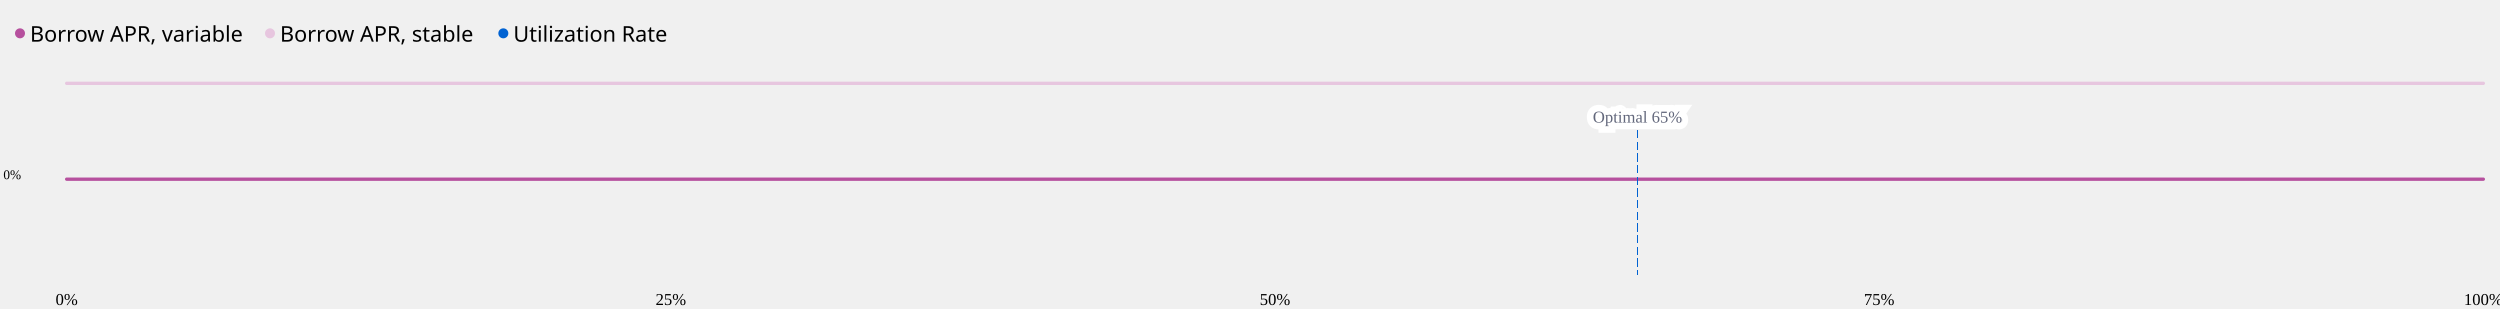
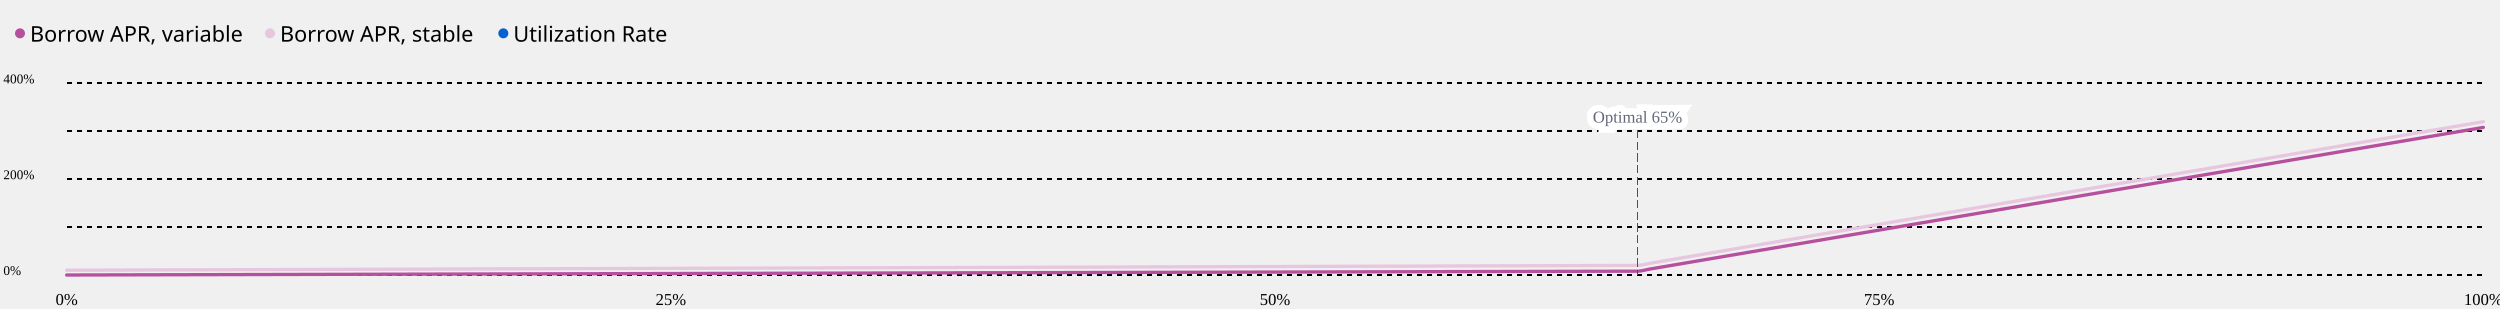
<svg xmlns="http://www.w3.org/2000/svg" style="background: white;" width="1500" height="185">
  <g style="color: black; font-size: 13px; font-family: sans-serif; transform: translate(18px, 25px);">
    <g>
      <circle r="3" cx="-6" cy="-5" style="fill: #B6509E" />
      <text>Borrow APR, variable</text>
    </g>
    <g style="transform: translateX(150px);">
      <circle r="3" cx="-6" cy="-5" style="fill: rgb(231, 198, 223)" />
      <text>Borrow APR, stable</text>
    </g>
    <g style="transform: translateX(290px);">
      <circle r="3" cx="-6" cy="-5" style="fill: rgb(0, 98, 210)" />
      <text>Utilization Rate</text>
    </g>
  </g>
  <g class="visx-group" transform="translate(40, 50)">
    <g class="visx-group visx-rows" transform="translate(0, 0)">
+       <line class="visx-line" x1="0" y1="115" x2="1450" y2="115" fill="transparent" shape-rendering="crispEdges" stroke="#000" stroke-width="1" stroke-dasharray="3,3" pointer-events="none" />
+       <line class="visx-line" x1="0" y1="86.25" x2="1450" y2="86.25" fill="transparent" shape-rendering="crispEdges" stroke="#000" stroke-width="1" stroke-dasharray="3,3" pointer-events="none" />
      <line class="visx-line" x1="0" y1="57.5" x2="1450" y2="57.5" fill="transparent" shape-rendering="crispEdges" stroke="#000" stroke-width="1" stroke-dasharray="3,3" pointer-events="none" />
+       <line class="visx-line" x1="0" y1="28.75" x2="1450" y2="28.75" fill="transparent" shape-rendering="crispEdges" stroke="#000" stroke-width="1" stroke-dasharray="3,3" pointer-events="none" />
+       <line class="visx-line" x1="0" y1="0" x2="1450" y2="0" fill="transparent" shape-rendering="crispEdges" stroke="#000" stroke-width="1" stroke-dasharray="3,3" pointer-events="none" />
    </g>
-     <path class="visx-linepath" d="M0,57.5C2.417,57.5,4.833,57.5,7.25,57.5C9.667,57.5,12.083,57.5,14.5,57.5C16.917,57.5,19.333,57.5,21.75,57.5C24.167,57.5,26.583,57.5,29,57.5C31.417,57.5,33.833,57.5,36.25,57.5C38.667,57.5,41.083,57.5,43.5,57.5C45.917,57.5,48.333,57.5,50.75,57.5C53.167,57.5,55.583,57.5,58,57.5C60.417,57.5,62.833,57.5,65.25,57.5C67.667,57.5,70.083,57.5,72.5,57.5C74.917,57.5,77.333,57.5,79.75,57.5C82.167,57.5,84.583,57.5,87,57.5C89.417,57.5,91.833,57.5,94.25,57.5C96.667,57.5,99.083,57.5,101.5,57.5C103.917,57.5,106.333,57.5,108.75,57.5C111.167,57.5,113.583,57.5,116,57.5C118.417,57.5,120.833,57.5,123.25,57.5C125.667,57.5,128.083,57.5,130.5,57.5C132.917,57.5,135.333,57.5,137.75,57.5C140.167,57.5,142.583,57.5,145,57.5C147.417,57.5,149.833,57.5,152.25,57.5C154.667,57.5,157.083,57.5,159.5,57.5C161.917,57.5,164.333,57.5,166.75,57.5C169.167,57.5,171.583,57.5,174,57.5C176.417,57.5,178.833,57.5,181.25,57.5C183.667,57.5,186.083,57.5,188.5,57.5C190.917,57.5,193.333,57.5,195.75,57.5C198.167,57.5,200.583,57.5,203,57.5C205.417,57.5,207.833,57.5,210.25,57.5C212.667,57.5,215.083,57.5,217.5,57.5C219.917,57.5,222.333,57.5,224.75,57.5C227.167,57.5,229.583,57.5,232,57.5C234.417,57.5,236.833,57.5,239.25,57.5C241.667,57.5,244.083,57.5,246.5,57.5C248.917,57.5,251.333,57.5,253.75,57.5C256.167,57.5,258.583,57.5,261,57.5C263.417,57.5,265.833,57.5,268.25,57.5C270.667,57.5,273.083,57.5,275.5,57.5C277.917,57.5,280.333,57.5,282.75,57.5C285.167,57.5,287.583,57.5,290,57.5C292.417,57.5,294.833,57.5,297.25,57.5C299.667,57.5,302.083,57.5,304.5,57.5C306.917,57.5,309.333,57.5,311.75,57.5C314.167,57.5,316.583,57.5,319,57.5C321.417,57.5,323.833,57.5,326.25,57.5C328.667,57.5,331.083,57.5,333.5,57.5C335.917,57.5,338.333,57.5,340.75,57.5C343.167,57.5,345.583,57.5,348,57.5C350.417,57.5,352.833,57.5,355.25,57.5C357.667,57.5,360.083,57.5,362.5,57.5C364.917,57.5,367.333,57.5,369.75,57.5C372.167,57.5,374.583,57.5,377,57.5C379.417,57.5,381.833,57.5,384.25,57.5C386.667,57.5,389.083,57.5,391.5,57.5C393.917,57.5,396.333,57.5,398.75,57.5C401.167,57.5,403.583,57.5,406,57.5C408.417,57.5,410.833,57.5,413.25,57.5C415.667,57.5,418.083,57.5,420.5,57.5C422.917,57.5,425.333,57.5,427.75,57.5C430.167,57.5,432.583,57.5,435,57.5C437.417,57.5,439.833,57.5,442.25,57.5C444.667,57.5,447.083,57.5,449.5,57.5C451.917,57.5,454.333,57.5,456.75,57.5C459.167,57.5,461.583,57.5,464,57.5C466.417,57.5,468.833,57.5,471.25,57.5C473.667,57.5,476.083,57.5,478.5,57.5C480.917,57.5,483.333,57.5,485.75,57.5C488.167,57.5,490.583,57.5,493,57.5C495.417,57.5,497.833,57.5,500.25,57.5C502.667,57.5,505.083,57.5,507.5,57.5C509.917,57.5,512.333,57.5,514.75,57.5C517.167,57.5,519.583,57.5,522,57.5C524.417,57.5,526.833,57.5,529.25,57.5C531.667,57.5,534.083,57.5,536.5,57.5C538.917,57.5,541.333,57.5,543.75,57.5C546.167,57.5,548.583,57.5,551,57.5C553.417,57.5,555.833,57.5,558.25,57.5C560.667,57.5,563.083,57.5,565.5,57.5C567.917,57.5,570.333,57.5,572.75,57.5C575.167,57.5,577.583,57.5,580,57.5C582.417,57.5,584.833,57.5,587.25,57.5C589.667,57.5,592.083,57.5,594.5,57.5C596.917,57.5,599.333,57.5,601.75,57.5C604.167,57.5,606.583,57.5,609,57.5C611.417,57.5,613.833,57.5,616.25,57.5C618.667,57.5,621.083,57.5,623.5,57.5C625.917,57.5,628.333,57.5,630.75,57.5C633.167,57.5,635.583,57.5,638,57.5C640.417,57.5,642.833,57.5,645.25,57.5C647.667,57.5,650.083,57.5,652.5,57.5C654.917,57.5,657.333,57.5,659.75,57.5C662.167,57.5,664.583,57.5,667,57.5C669.417,57.5,671.833,57.5,674.25,57.5C676.667,57.5,679.083,57.5,681.5,57.5C683.917,57.5,686.333,57.5,688.75,57.5C691.167,57.5,693.583,57.5,696,57.5C698.417,57.5,700.833,57.5,703.25,57.5C705.667,57.5,708.083,57.5,710.5,57.5C712.917,57.5,715.333,57.5,717.75,57.5C720.167,57.5,722.583,57.5,725,57.5C727.417,57.5,729.833,57.5,732.25,57.5C734.667,57.5,737.083,57.5,739.5,57.5C741.917,57.5,744.333,57.5,746.75,57.5C749.167,57.5,751.583,57.5,754,57.5C756.417,57.5,758.833,57.5,761.25,57.5C763.667,57.5,766.083,57.5,768.5,57.5C770.917,57.5,773.333,57.5,775.75,57.5C778.167,57.5,780.583,57.5,783,57.5C785.417,57.5,787.833,57.5,790.25,57.5C792.667,57.5,795.083,57.5,797.5,57.5C799.917,57.5,802.333,57.5,804.75,57.5C807.167,57.5,809.583,57.5,812,57.5C814.417,57.5,816.833,57.5,819.25,57.5C821.667,57.5,824.083,57.5,826.5,57.5C828.917,57.5,831.333,57.5,833.75,57.5C836.167,57.5,838.583,57.5,841,57.5C843.417,57.5,845.833,57.5,848.25,57.5C850.667,57.5,853.083,57.5,855.5,57.5C857.917,57.5,860.333,57.5,862.75,57.5C865.167,57.5,867.583,57.5,870,57.5C872.417,57.5,874.833,57.5,877.25,57.5C879.667,57.5,882.083,57.5,884.5,57.5C886.917,57.5,889.333,57.5,891.75,57.5C894.167,57.5,896.583,57.5,899,57.5C901.417,57.5,903.833,57.5,906.25,57.5C908.667,57.5,911.083,57.5,913.5,57.5C915.917,57.5,918.333,57.5,920.75,57.5C923.167,57.5,925.583,57.5,928,57.5C930.417,57.5,932.833,57.5,935.25,57.5C937.667,57.5,940.083,57.5,942.5,57.5C944.917,57.5,947.333,57.5,949.75,57.5C952.167,57.5,954.583,57.5,957,57.5C959.417,57.5,961.833,57.5,964.25,57.5C966.667,57.5,969.083,57.5,971.5,57.5C973.917,57.5,976.333,57.5,978.75,57.5C981.167,57.5,983.583,57.5,986,57.5C988.417,57.5,990.833,57.5,993.25,57.5C995.667,57.5,998.083,57.5,1000.5,57.5C1002.917,57.5,1005.333,57.5,1007.75,57.5C1010.167,57.5,1012.583,57.5,1015,57.5C1017.417,57.5,1019.833,57.5,1022.25,57.5C1024.667,57.5,1027.083,57.5,1029.5,57.5C1031.917,57.5,1034.333,57.5,1036.75,57.5C1039.167,57.5,1041.583,57.5,1044,57.5C1046.417,57.5,1048.833,57.5,1051.25,57.5C1053.667,57.5,1056.083,57.5,1058.5,57.5C1060.917,57.5,1063.333,57.5,1065.75,57.5C1068.167,57.5,1070.583,57.5,1073,57.5C1075.417,57.5,1077.833,57.5,1080.25,57.5C1082.667,57.5,1085.083,57.5,1087.5,57.5C1089.917,57.5,1092.333,57.5,1094.75,57.5C1097.167,57.5,1099.583,57.5,1102,57.5C1104.417,57.5,1106.833,57.5,1109.25,57.5C1111.667,57.5,1114.083,57.5,1116.5,57.5C1118.917,57.5,1121.333,57.5,1123.75,57.5C1126.167,57.5,1128.583,57.5,1131,57.5C1133.417,57.5,1135.833,57.5,1138.25,57.5C1140.667,57.5,1143.083,57.5,1145.5,57.5C1147.917,57.5,1150.333,57.5,1152.75,57.5C1155.167,57.5,1157.583,57.5,1160,57.5C1162.417,57.5,1164.833,57.5,1167.25,57.5C1169.667,57.5,1172.083,57.5,1174.5,57.5C1176.917,57.5,1179.333,57.5,1181.75,57.5C1184.167,57.5,1186.583,57.5,1189,57.5C1191.417,57.5,1193.833,57.5,1196.25,57.5C1198.667,57.5,1201.083,57.5,1203.5,57.5C1205.917,57.5,1208.333,57.5,1210.75,57.5C1213.167,57.5,1215.583,57.5,1218,57.5C1220.417,57.5,1222.833,57.5,1225.25,57.5C1227.667,57.5,1230.083,57.5,1232.5,57.5C1234.917,57.5,1237.333,57.5,1239.75,57.5C1242.167,57.5,1244.583,57.5,1247,57.5C1249.417,57.5,1251.833,57.5,1254.25,57.5C1256.667,57.5,1259.083,57.5,1261.5,57.5C1263.917,57.5,1266.333,57.5,1268.75,57.5C1271.167,57.5,1273.583,57.5,1276,57.5C1278.417,57.5,1280.833,57.5,1283.25,57.5C1285.667,57.5,1288.083,57.5,1290.5,57.5C1292.917,57.5,1295.333,57.5,1297.75,57.5C1300.167,57.5,1302.583,57.5,1305,57.5C1307.417,57.5,1309.833,57.5,1312.25,57.5C1314.667,57.5,1317.083,57.5,1319.5,57.5C1321.917,57.5,1324.333,57.5,1326.75,57.5C1329.167,57.5,1331.583,57.5,1334,57.5C1336.417,57.5,1338.833,57.5,1341.25,57.5C1343.667,57.5,1346.083,57.5,1348.5,57.5C1350.917,57.5,1353.333,57.5,1355.75,57.5C1358.167,57.5,1360.583,57.5,1363,57.5C1365.417,57.5,1367.833,57.5,1370.25,57.5C1372.667,57.5,1375.083,57.5,1377.5,57.5C1379.917,57.5,1382.333,57.5,1384.75,57.5C1387.167,57.5,1389.583,57.5,1392,57.5C1394.417,57.5,1396.833,57.5,1399.25,57.5C1401.667,57.5,1404.083,57.5,1406.5,57.5C1408.917,57.5,1411.333,57.5,1413.75,57.5C1416.167,57.5,1418.583,57.5,1421,57.5C1423.417,57.5,1425.833,57.5,1428.25,57.5C1430.667,57.5,1433.083,57.5,1435.5,57.5C1437.917,57.5,1440.333,57.5,1442.75,57.5C1445.167,57.5,1447.583,57.5,1450,57.5" fill="transparent" stroke-linecap="round" stroke="#B6509E" stroke-width="2" />
-     <path class="visx-linepath" d="M0,0C2.417,0,4.833,0,7.25,0C9.667,0,12.083,0,14.5,0C16.917,0,19.333,0,21.75,0C24.167,0,26.583,0,29,0C31.417,0,33.833,0,36.25,0C38.667,0,41.083,0,43.5,0C45.917,0,48.333,0,50.75,0C53.167,0,55.583,0,58,0C60.417,0,62.833,0,65.25,0C67.667,0,70.083,0,72.5,0C74.917,0,77.333,0,79.75,0C82.167,0,84.583,0,87,0C89.417,0,91.833,0,94.25,0C96.667,0,99.083,0,101.5,0C103.917,0,106.333,0,108.75,0C111.167,0,113.583,0,116,0C118.417,0,120.833,0,123.25,0C125.667,0,128.083,0,130.5,0C132.917,0,135.333,0,137.75,0C140.167,0,142.583,0,145,0C147.417,0,149.833,0,152.25,0C154.667,0,157.083,0,159.5,0C161.917,0,164.333,0,166.75,0C169.167,0,171.583,0,174,0C176.417,0,178.833,0,181.25,0C183.667,0,186.083,0,188.5,0C190.917,0,193.333,0,195.75,0C198.167,0,200.583,0,203,0C205.417,0,207.833,0,210.25,0C212.667,0,215.083,0,217.5,0C219.917,0,222.333,0,224.75,0C227.167,0,229.583,0,232,0C234.417,0,236.833,0,239.25,0C241.667,0,244.083,0,246.5,0C248.917,0,251.333,0,253.75,0C256.167,0,258.583,0,261,0C263.417,0,265.833,0,268.25,0C270.667,0,273.083,0,275.5,0C277.917,0,280.333,0,282.75,0C285.167,0,287.583,0,290,0C292.417,0,294.833,0,297.25,0C299.667,0,302.083,0,304.5,0C306.917,0,309.333,0,311.75,0C314.167,0,316.583,0,319,0C321.417,0,323.833,0,326.25,0C328.667,0,331.083,0,333.5,0C335.917,0,338.333,0,340.75,0C343.167,0,345.583,0,348,0C350.417,0,352.833,0,355.25,0C357.667,0,360.083,0,362.5,0C364.917,0,367.333,0,369.75,0C372.167,0,374.583,0,377,0C379.417,0,381.833,0,384.25,0C386.667,0,389.083,0,391.5,0C393.917,0,396.333,0,398.75,0C401.167,0,403.583,0,406,0C408.417,0,410.833,0,413.25,0C415.667,0,418.083,0,420.5,0C422.917,0,425.333,0,427.75,0C430.167,0,432.583,0,435,0C437.417,0,439.833,0,442.25,0C444.667,0,447.083,0,449.5,0C451.917,0,454.333,0,456.75,0C459.167,0,461.583,0,464,0C466.417,0,468.833,0,471.25,0C473.667,0,476.083,0,478.5,0C480.917,0,483.333,0,485.75,0C488.167,0,490.583,0,493,0C495.417,0,497.833,0,500.25,0C502.667,0,505.083,0,507.5,0C509.917,0,512.333,0,514.75,0C517.167,0,519.583,0,522,0C524.417,0,526.833,0,529.25,0C531.667,0,534.083,0,536.5,0C538.917,0,541.333,0,543.75,0C546.167,0,548.583,0,551,0C553.417,0,555.833,0,558.25,0C560.667,0,563.083,0,565.5,0C567.917,0,570.333,0,572.75,0C575.167,0,577.583,0,580,0C582.417,0,584.833,0,587.25,0C589.667,0,592.083,0,594.5,0C596.917,0,599.333,0,601.75,0C604.167,0,606.583,0,609,0C611.417,0,613.833,0,616.25,0C618.667,0,621.083,0,623.5,0C625.917,0,628.333,0,630.75,0C633.167,0,635.583,0,638,0C640.417,0,642.833,0,645.25,0C647.667,0,650.083,0,652.5,0C654.917,0,657.333,0,659.75,0C662.167,0,664.583,0,667,0C669.417,0,671.833,0,674.25,0C676.667,0,679.083,0,681.5,0C683.917,0,686.333,0,688.75,0C691.167,0,693.583,0,696,0C698.417,0,700.833,0,703.25,0C705.667,0,708.083,0,710.5,0C712.917,0,715.333,0,717.75,0C720.167,0,722.583,0,725,0C727.417,0,729.833,0,732.25,0C734.667,0,737.083,0,739.5,0C741.917,0,744.333,0,746.75,0C749.167,0,751.583,0,754,0C756.417,0,758.833,0,761.25,0C763.667,0,766.083,0,768.5,0C770.917,0,773.333,0,775.75,0C778.167,0,780.583,0,783,0C785.417,0,787.833,0,790.25,0C792.667,0,795.083,0,797.5,0C799.917,0,802.333,0,804.75,0C807.167,0,809.583,0,812,0C814.417,0,816.833,0,819.25,0C821.667,0,824.083,0,826.5,0C828.917,0,831.333,0,833.75,0C836.167,0,838.583,0,841,0C843.417,0,845.833,0,848.25,0C850.667,0,853.083,0,855.5,0C857.917,0,860.333,0,862.75,0C865.167,0,867.583,0,870,0C872.417,0,874.833,0,877.25,0C879.667,0,882.083,0,884.5,0C886.917,0,889.333,0,891.75,0C894.167,0,896.583,0,899,0C901.417,0,903.833,0,906.25,0C908.667,0,911.083,0,913.5,0C915.917,0,918.333,0,920.75,0C923.167,0,925.583,0,928,0C930.417,0,932.833,0,935.25,0C937.667,0,940.083,0,942.5,0C944.917,0,947.333,0,949.75,0C952.167,0,954.583,0,957,0C959.417,0,961.833,0,964.25,0C966.667,0,969.083,0,971.5,0C973.917,0,976.333,0,978.75,0C981.167,0,983.583,0,986,0C988.417,0,990.833,0,993.25,0C995.667,0,998.083,0,1000.5,0C1002.917,0,1005.333,0,1007.75,0C1010.167,0,1012.583,0,1015,0C1017.417,0,1019.833,0,1022.25,0C1024.667,0,1027.083,0,1029.5,0C1031.917,0,1034.333,0,1036.75,0C1039.167,0,1041.583,0,1044,0C1046.417,0,1048.833,0,1051.25,0C1053.667,0,1056.083,0,1058.5,0C1060.917,0,1063.333,0,1065.75,0C1068.167,0,1070.583,0,1073,0C1075.417,0,1077.833,0,1080.25,0C1082.667,0,1085.083,0,1087.5,0C1089.917,0,1092.333,0,1094.75,0C1097.167,0,1099.583,0,1102,0C1104.417,0,1106.833,0,1109.25,0C1111.667,0,1114.083,0,1116.5,0C1118.917,0,1121.333,0,1123.75,0C1126.167,0,1128.583,0,1131,0C1133.417,0,1135.833,0,1138.25,0C1140.667,0,1143.083,0,1145.5,0C1147.917,0,1150.333,0,1152.75,0C1155.167,0,1157.583,0,1160,0C1162.417,0,1164.833,0,1167.25,0C1169.667,0,1172.083,0,1174.5,0C1176.917,0,1179.333,0,1181.75,0C1184.167,0,1186.583,0,1189,0C1191.417,0,1193.833,0,1196.25,0C1198.667,0,1201.083,0,1203.5,0C1205.917,0,1208.333,0,1210.75,0C1213.167,0,1215.583,0,1218,0C1220.417,0,1222.833,0,1225.25,0C1227.667,0,1230.083,0,1232.5,0C1234.917,0,1237.333,0,1239.75,0C1242.167,0,1244.583,0,1247,0C1249.417,0,1251.833,0,1254.25,0C1256.667,0,1259.083,0,1261.5,0C1263.917,0,1266.333,0,1268.75,0C1271.167,0,1273.583,0,1276,0C1278.417,0,1280.833,0,1283.25,0C1285.667,0,1288.083,0,1290.5,0C1292.917,0,1295.333,0,1297.75,0C1300.167,0,1302.583,0,1305,0C1307.417,0,1309.833,0,1312.25,0C1314.667,0,1317.083,0,1319.5,0C1321.917,0,1324.333,0,1326.75,0C1329.167,0,1331.583,0,1334,0C1336.417,0,1338.833,0,1341.25,0C1343.667,0,1346.083,0,1348.5,0C1350.917,0,1353.333,0,1355.75,0C1358.167,0,1360.583,0,1363,0C1365.417,0,1367.833,0,1370.25,0C1372.667,0,1375.083,0,1377.5,0C1379.917,0,1382.333,0,1384.75,0C1387.167,0,1389.583,0,1392,0C1394.417,0,1396.833,0,1399.25,0C1401.667,0,1404.083,0,1406.5,0C1408.917,0,1411.333,0,1413.75,0C1416.167,0,1418.583,0,1421,0C1423.417,0,1425.833,0,1428.25,0C1430.667,0,1433.083,0,1435.5,0C1437.917,0,1440.333,0,1442.75,0C1445.167,0,1447.583,0,1450,0" fill="transparent" stroke-linecap="round" stroke="#E7C6DF" stroke-width="2" />
+     <path class="visx-linepath" d="M0,115C2.417,114.994,4.833,114.988,7.25,114.982C9.667,114.976,12.083,114.971,14.5,114.965C16.917,114.959,19.333,114.953,21.75,114.947C24.167,114.941,26.583,114.935,29,114.929C31.417,114.923,33.833,114.917,36.25,114.912C38.667,114.906,41.083,114.9,43.5,114.894C45.917,114.888,48.333,114.882,50.75,114.876C53.167,114.87,55.583,114.864,58,114.858C60.417,114.853,62.833,114.847,65.25,114.841C67.667,114.835,70.083,114.829,72.5,114.823C74.917,114.817,77.333,114.811,79.75,114.805C82.167,114.799,84.583,114.794,87,114.788C89.417,114.782,91.833,114.776,94.25,114.77C96.667,114.764,99.083,114.758,101.5,114.752C103.917,114.746,106.333,114.741,108.75,114.735C111.167,114.729,113.583,114.723,116,114.717C118.417,114.711,120.833,114.705,123.25,114.699C125.667,114.693,128.083,114.687,130.5,114.682C132.917,114.676,135.333,114.67,137.75,114.664C140.167,114.658,142.583,114.652,145,114.646C147.417,114.64,149.833,114.634,152.25,114.628C154.667,114.623,157.083,114.617,159.5,114.611C161.917,114.605,164.333,114.599,166.75,114.593C169.167,114.587,171.583,114.581,174,114.575C176.417,114.569,178.833,114.564,181.25,114.558C183.667,114.552,186.083,114.546,188.5,114.54C190.917,114.534,193.333,114.528,195.75,114.522C198.167,114.516,200.583,114.511,203,114.505C205.417,114.499,207.833,114.493,210.25,114.487C212.667,114.481,215.083,114.475,217.5,114.469C219.917,114.463,222.333,114.457,224.75,114.452C227.167,114.446,229.583,114.44,232,114.434C234.417,114.428,236.833,114.422,239.25,114.416C241.667,114.41,244.083,114.404,246.5,114.398C248.917,114.393,251.333,114.387,253.75,114.381C256.167,114.375,258.583,114.369,261,114.363C263.417,114.357,265.833,114.351,268.25,114.345C270.667,114.339,273.083,114.334,275.5,114.328C277.917,114.322,280.333,114.316,282.75,114.31C285.167,114.304,287.583,114.298,290,114.292C292.417,114.286,294.833,114.281,297.25,114.275C299.667,114.269,302.083,114.263,304.5,114.257C306.917,114.251,309.333,114.245,311.75,114.239C314.167,114.233,316.583,114.227,319,114.222C321.417,114.216,323.833,114.21,326.25,114.204C328.667,114.198,331.083,114.192,333.5,114.186C335.917,114.18,338.333,114.174,340.75,114.168C343.167,114.163,345.583,114.157,348,114.151C350.417,114.145,352.833,114.139,355.25,114.133C357.667,114.127,360.083,114.121,362.5,114.115C364.917,114.109,367.333,114.104,369.75,114.098C372.167,114.092,374.583,114.086,377,114.08C379.417,114.074,381.833,114.068,384.25,114.062C386.667,114.056,389.083,114.051,391.5,114.045C393.917,114.039,396.333,114.033,398.75,114.027C401.167,114.021,403.583,114.015,406,114.009C408.417,114.003,410.833,113.997,413.25,113.992C415.667,113.986,418.083,113.98,420.5,113.974C422.917,113.968,425.333,113.962,427.75,113.956C430.167,113.95,432.583,113.944,435,113.938C437.417,113.933,439.833,113.927,442.25,113.921C444.667,113.915,447.083,113.909,449.5,113.903C451.917,113.897,454.333,113.891,456.75,113.885C459.167,113.879,461.583,113.874,464,113.868C466.417,113.862,468.833,113.856,471.25,113.85C473.667,113.844,476.083,113.838,478.5,113.832C480.917,113.826,483.333,113.821,485.75,113.815C488.167,113.809,490.583,113.803,493,113.797C495.417,113.791,497.833,113.785,500.25,113.779C502.667,113.773,505.083,113.767,507.5,113.762C509.917,113.756,512.333,113.75,514.75,113.744C517.167,113.738,519.583,113.732,522,113.726C524.417,113.72,526.833,113.714,529.25,113.708C531.667,113.703,534.083,113.697,536.5,113.691C538.917,113.685,541.333,113.679,543.75,113.673C546.167,113.667,548.583,113.661,551,113.655C553.417,113.649,555.833,113.644,558.25,113.638C560.667,113.632,563.083,113.626,565.5,113.62C567.917,113.614,570.333,113.608,572.75,113.602C575.167,113.596,577.583,113.591,580,113.585C582.417,113.579,584.833,113.573,587.25,113.567C589.667,113.561,592.083,113.555,594.5,113.549C596.917,113.543,599.333,113.537,601.75,113.532C604.167,113.526,606.583,113.52,609,113.514C611.417,113.508,613.833,113.502,616.25,113.496C618.667,113.49,621.083,113.484,623.5,113.478C625.917,113.473,628.333,113.467,630.75,113.461C633.167,113.455,635.583,113.449,638,113.443C640.417,113.437,642.833,113.431,645.25,113.425C647.667,113.419,650.083,113.414,652.5,113.408C654.917,113.402,657.333,113.396,659.75,113.39C662.167,113.384,664.583,113.378,667,113.372C669.417,113.366,671.833,113.361,674.25,113.355C676.667,113.349,679.083,113.343,681.5,113.337C683.917,113.331,686.333,113.325,688.75,113.319C691.167,113.313,693.583,113.307,696,113.302C698.417,113.296,700.833,113.29,703.25,113.284C705.667,113.278,708.083,113.272,710.5,113.266C712.917,113.26,715.333,113.254,717.75,113.248C720.167,113.243,722.583,113.237,725,113.231C727.417,113.225,729.833,113.219,732.25,113.213C734.667,113.207,737.083,113.201,739.5,113.195C741.917,113.189,744.333,113.184,746.75,113.178C749.167,113.172,751.583,113.166,754,113.16C756.417,113.154,758.833,113.148,761.25,113.142C763.667,113.136,766.083,113.131,768.5,113.125C770.917,113.119,773.333,113.113,775.75,113.107C778.167,113.101,780.583,113.095,783,113.089C785.417,113.083,787.833,113.077,790.25,113.072C792.667,113.066,795.083,113.06,797.5,113.054C799.917,113.048,802.333,113.042,804.75,113.036C807.167,113.03,809.583,113.024,812,113.018C814.417,113.013,816.833,113.007,819.25,113.001C821.667,112.995,824.083,112.989,826.5,112.983C828.917,112.977,831.333,112.971,833.75,112.965C836.167,112.959,838.583,112.954,841,112.948C843.417,112.942,845.833,112.936,848.25,112.93C850.667,112.924,853.083,112.918,855.5,112.912C857.917,112.906,860.333,112.901,862.75,112.895C865.167,112.889,867.583,112.883,870,112.877C872.417,112.871,874.833,112.865,877.25,112.859C879.667,112.853,882.083,112.847,884.5,112.842C886.917,112.836,889.333,112.83,891.75,112.824C894.167,112.818,896.583,112.812,899,112.806C901.417,112.8,903.833,112.794,906.25,112.788C908.667,112.783,911.083,112.777,913.5,112.771C915.917,112.765,918.333,112.759,920.75,112.753C923.167,112.747,925.583,112.741,928,112.735C930.417,112.729,932.833,112.724,935.25,112.718C937.667,112.712,940.083,112.712,942.5,112.7C944.917,112.688,947.333,111.879,949.75,111.468C952.167,111.057,954.583,110.646,957,110.236C959.417,109.825,961.833,109.414,964.25,109.004C966.667,108.593,969.083,108.182,971.5,107.771C973.917,107.361,976.333,106.95,978.75,106.539C981.167,106.129,983.583,105.718,986,105.307C988.417,104.896,990.833,104.486,993.25,104.075C995.667,103.664,998.083,103.254,1000.5,102.843C1002.917,102.432,1005.333,102.021,1007.75,101.611C1010.167,101.2,1012.583,100.789,1015,100.379C1017.417,99.968,1019.833,99.557,1022.25,99.146C1024.667,98.736,1027.083,98.325,1029.5,97.914C1031.917,97.504,1034.333,97.093,1036.75,96.682C1039.167,96.271,1041.583,95.861,1044,95.45C1046.417,95.039,1048.833,94.629,1051.25,94.218C1053.667,93.807,1056.083,93.396,1058.5,92.986C1060.917,92.575,1063.333,92.164,1065.75,91.754C1068.167,91.343,1070.583,90.932,1073,90.521C1075.417,90.111,1077.833,89.7,1080.25,89.289C1082.667,88.879,1085.083,88.468,1087.5,88.057C1089.917,87.646,1092.333,87.236,1094.75,86.825C1097.167,86.414,1099.583,86.004,1102,85.593C1104.417,85.182,1106.833,84.771,1109.25,84.361C1111.667,83.95,1114.083,83.539,1116.5,83.129C1118.917,82.718,1121.333,82.307,1123.75,81.896C1126.167,81.486,1128.583,81.075,1131,80.664C1133.417,80.254,1135.833,79.843,1138.25,79.432C1140.667,79.021,1143.083,78.611,1145.5,78.2C1147.917,77.789,1150.333,77.379,1152.75,76.968C1155.167,76.557,1157.583,76.146,1160,75.736C1162.417,75.325,1164.833,74.914,1167.25,74.504C1169.667,74.093,1172.083,73.682,1174.5,73.271C1176.917,72.861,1179.333,72.45,1181.75,72.039C1184.167,71.629,1186.583,71.218,1189,70.807C1191.417,70.396,1193.833,69.986,1196.25,69.575C1198.667,69.164,1201.083,68.754,1203.5,68.343C1205.917,67.932,1208.333,67.521,1210.75,67.111C1213.167,66.7,1215.583,66.289,1218,65.879C1220.417,65.468,1222.833,65.057,1225.25,64.646C1227.667,64.236,1230.083,63.825,1232.5,63.414C1234.917,63.004,1237.333,62.593,1239.75,62.182C1242.167,61.771,1244.583,61.361,1247,60.95C1249.417,60.539,1251.833,60.129,1254.25,59.718C1256.667,59.307,1259.083,58.896,1261.5,58.486C1263.917,58.075,1266.333,57.664,1268.75,57.254C1271.167,56.843,1273.583,56.432,1276,56.021C1278.417,55.611,1280.833,55.2,1283.25,54.789C1285.667,54.379,1288.083,53.968,1290.5,53.557C1292.917,53.146,1295.333,52.736,1297.75,52.325C1300.167,51.914,1302.583,51.504,1305,51.093C1307.417,50.682,1309.833,50.271,1312.25,49.861C1314.667,49.45,1317.083,49.039,1319.5,48.629C1321.917,48.218,1324.333,47.807,1326.75,47.396C1329.167,46.986,1331.583,46.575,1334,46.164C1336.417,45.754,1338.833,45.343,1341.25,44.932C1343.667,44.521,1346.083,44.111,1348.5,43.7C1350.917,43.289,1353.333,42.879,1355.75,42.468C1358.167,42.057,1360.583,41.646,1363,41.236C1365.417,40.825,1367.833,40.414,1370.25,40.004C1372.667,39.593,1375.083,39.182,1377.5,38.771C1379.917,38.361,1382.333,37.95,1384.75,37.539C1387.167,37.129,1389.583,36.718,1392,36.307C1394.417,35.896,1396.833,35.486,1399.25,35.075C1401.667,34.664,1404.083,34.254,1406.5,33.843C1408.917,33.432,1411.333,33.021,1413.75,32.611C1416.167,32.2,1418.583,31.789,1421,31.379C1423.417,30.968,1425.833,30.557,1428.25,30.146C1430.667,29.736,1433.083,29.325,1435.5,28.914C1437.917,28.504,1440.333,28.093,1442.75,27.682C1445.167,27.271,1447.583,26.861,1450,26.45" fill="transparent" stroke-linecap="round" stroke="#B6509E" stroke-width="2" />
+     <path class="visx-linepath" d="M0,112.125C2.417,112.118,4.833,112.11,7.25,112.103C9.667,112.096,12.083,112.088,14.5,112.081C16.917,112.073,19.333,112.066,21.75,112.059C24.167,112.051,26.583,112.044,29,112.037C31.417,112.029,33.833,112.022,36.25,112.014C38.667,112.007,41.083,112,43.5,111.992C45.917,111.985,48.333,111.978,50.75,111.97C53.167,111.963,55.583,111.955,58,111.948C60.417,111.941,62.833,111.933,65.25,111.926C67.667,111.919,70.083,111.911,72.5,111.904C74.917,111.896,77.333,111.889,79.75,111.882C82.167,111.874,84.583,111.867,87,111.86C89.417,111.852,91.833,111.845,94.25,111.838C96.667,111.83,99.083,111.823,101.5,111.815C103.917,111.808,106.333,111.801,108.75,111.793C111.167,111.786,113.583,111.779,116,111.771C118.417,111.764,120.833,111.756,123.25,111.749C125.667,111.742,128.083,111.734,130.5,111.727C132.917,111.72,135.333,111.712,137.75,111.705C140.167,111.697,142.583,111.69,145,111.683C147.417,111.675,149.833,111.668,152.25,111.661C154.667,111.653,157.083,111.646,159.5,111.638C161.917,111.631,164.333,111.624,166.75,111.616C169.167,111.609,171.583,111.602,174,111.594C176.417,111.587,178.833,111.579,181.25,111.572C183.667,111.565,186.083,111.557,188.5,111.55C190.917,111.543,193.333,111.535,195.75,111.528C198.167,111.521,200.583,111.513,203,111.506C205.417,111.498,207.833,111.491,210.25,111.484C212.667,111.476,215.083,111.469,217.5,111.462C219.917,111.454,222.333,111.447,224.75,111.439C227.167,111.432,229.583,111.425,232,111.417C234.417,111.41,236.833,111.403,239.25,111.395C241.667,111.388,244.083,111.38,246.5,111.373C248.917,111.366,251.333,111.358,253.75,111.351C256.167,111.344,258.583,111.336,261,111.329C263.417,111.321,265.833,111.314,268.25,111.307C270.667,111.299,273.083,111.292,275.5,111.285C277.917,111.277,280.333,111.27,282.75,111.263C285.167,111.255,287.583,111.248,290,111.24C292.417,111.233,294.833,111.226,297.25,111.218C299.667,111.211,302.083,111.204,304.5,111.196C306.917,111.189,309.333,111.181,311.75,111.174C314.167,111.167,316.583,111.159,319,111.152C321.417,111.145,323.833,111.137,326.25,111.13C328.667,111.122,331.083,111.115,333.5,111.108C335.917,111.1,338.333,111.093,340.75,111.086C343.167,111.078,345.583,111.071,348,111.063C350.417,111.056,352.833,111.049,355.25,111.041C357.667,111.034,360.083,111.027,362.5,111.019C364.917,111.012,367.333,111.004,369.75,110.997C372.167,110.99,374.583,110.982,377,110.975C379.417,110.968,381.833,110.96,384.25,110.953C386.667,110.946,389.083,110.938,391.5,110.931C393.917,110.923,396.333,110.916,398.75,110.909C401.167,110.901,403.583,110.894,406,110.887C408.417,110.879,410.833,110.872,413.25,110.864C415.667,110.857,418.083,110.85,420.5,110.842C422.917,110.835,425.333,110.828,427.75,110.82C430.167,110.813,432.583,110.805,435,110.798C437.417,110.791,439.833,110.783,442.25,110.776C444.667,110.769,447.083,110.761,449.5,110.754C451.917,110.746,454.333,110.739,456.75,110.732C459.167,110.724,461.583,110.717,464,110.71C466.417,110.702,468.833,110.695,471.25,110.688C473.667,110.68,476.083,110.673,478.5,110.665C480.917,110.658,483.333,110.651,485.75,110.643C488.167,110.636,490.583,110.629,493,110.621C495.417,110.614,497.833,110.606,500.25,110.599C502.667,110.592,505.083,110.584,507.5,110.577C509.917,110.57,512.333,110.562,514.75,110.555C517.167,110.547,519.583,110.54,522,110.533C524.417,110.525,526.833,110.518,529.25,110.511C531.667,110.503,534.083,110.496,536.5,110.488C538.917,110.481,541.333,110.474,543.75,110.466C546.167,110.459,548.583,110.452,551,110.444C553.417,110.437,555.833,110.429,558.25,110.422C560.667,110.415,563.083,110.407,565.5,110.4C567.917,110.393,570.333,110.385,572.75,110.378C575.167,110.371,577.583,110.363,580,110.356C582.417,110.348,584.833,110.341,587.25,110.334C589.667,110.326,592.083,110.319,594.5,110.312C596.917,110.304,599.333,110.297,601.75,110.289C604.167,110.282,606.583,110.275,609,110.267C611.417,110.26,613.833,110.253,616.25,110.245C618.667,110.238,621.083,110.23,623.5,110.223C625.917,110.216,628.333,110.208,630.75,110.201C633.167,110.194,635.583,110.186,638,110.179C640.417,110.171,642.833,110.164,645.25,110.157C647.667,110.149,650.083,110.142,652.5,110.135C654.917,110.127,657.333,110.12,659.75,110.112C662.167,110.105,664.583,110.098,667,110.09C669.417,110.083,671.833,110.076,674.25,110.068C676.667,110.061,679.083,110.054,681.5,110.046C683.917,110.039,686.333,110.031,688.75,110.024C691.167,110.017,693.583,110.009,696,110.002C698.417,109.995,700.833,109.987,703.25,109.98C705.667,109.972,708.083,109.965,710.5,109.958C712.917,109.95,715.333,109.943,717.75,109.936C720.167,109.928,722.583,109.921,725,109.913C727.417,109.906,729.833,109.899,732.25,109.891C734.667,109.884,737.083,109.877,739.5,109.869C741.917,109.862,744.333,109.854,746.75,109.847C749.167,109.84,751.583,109.832,754,109.825C756.417,109.818,758.833,109.81,761.25,109.803C763.667,109.796,766.083,109.788,768.5,109.781C770.917,109.773,773.333,109.766,775.75,109.759C778.167,109.751,780.583,109.744,783,109.737C785.417,109.729,787.833,109.722,790.25,109.714C792.667,109.707,795.083,109.7,797.5,109.692C799.917,109.685,802.333,109.678,804.75,109.67C807.167,109.663,809.583,109.655,812,109.648C814.417,109.641,816.833,109.633,819.25,109.626C821.667,109.619,824.083,109.611,826.5,109.604C828.917,109.596,831.333,109.589,833.75,109.582C836.167,109.574,838.583,109.567,841,109.56C843.417,109.552,845.833,109.545,848.25,109.538C850.667,109.53,853.083,109.523,855.5,109.515C857.917,109.508,860.333,109.501,862.75,109.493C865.167,109.486,867.583,109.479,870,109.471C872.417,109.464,874.833,109.456,877.25,109.449C879.667,109.442,882.083,109.434,884.5,109.427C886.917,109.42,889.333,109.412,891.75,109.405C894.167,109.397,896.583,109.39,899,109.383C901.417,109.375,903.833,109.368,906.25,109.361C908.667,109.353,911.083,109.346,913.5,109.338C915.917,109.331,918.333,109.324,920.75,109.316C923.167,109.309,925.583,109.302,928,109.294C930.417,109.287,932.833,109.279,935.25,109.272C937.667,109.265,940.083,109.265,942.5,109.25C944.917,109.235,947.333,108.429,949.75,108.018C952.167,107.607,954.583,107.196,957,106.786C959.417,106.375,961.833,105.964,964.25,105.554C966.667,105.143,969.083,104.732,971.5,104.321C973.917,103.911,976.333,103.5,978.75,103.089C981.167,102.679,983.583,102.268,986,101.857C988.417,101.446,990.833,101.036,993.25,100.625C995.667,100.214,998.083,99.804,1000.5,99.393C1002.917,98.982,1005.333,98.571,1007.75,98.161C1010.167,97.75,1012.583,97.339,1015,96.929C1017.417,96.518,1019.833,96.107,1022.25,95.696C1024.667,95.286,1027.083,94.875,1029.5,94.464C1031.917,94.054,1034.333,93.643,1036.75,93.232C1039.167,92.821,1041.583,92.411,1044,92C1046.417,91.589,1048.833,91.179,1051.25,90.768C1053.667,90.357,1056.083,89.946,1058.5,89.536C1060.917,89.125,1063.333,88.714,1065.75,88.304C1068.167,87.893,1070.583,87.482,1073,87.071C1075.417,86.661,1077.833,86.25,1080.25,85.839C1082.667,85.429,1085.083,85.018,1087.5,84.607C1089.917,84.196,1092.333,83.786,1094.75,83.375C1097.167,82.964,1099.583,82.554,1102,82.143C1104.417,81.732,1106.833,81.321,1109.25,80.911C1111.667,80.5,1114.083,80.089,1116.5,79.679C1118.917,79.268,1121.333,78.857,1123.75,78.446C1126.167,78.036,1128.583,77.625,1131,77.214C1133.417,76.804,1135.833,76.393,1138.25,75.982C1140.667,75.571,1143.083,75.161,1145.5,74.75C1147.917,74.339,1150.333,73.929,1152.75,73.518C1155.167,73.107,1157.583,72.696,1160,72.286C1162.417,71.875,1164.833,71.464,1167.25,71.054C1169.667,70.643,1172.083,70.232,1174.5,69.821C1176.917,69.411,1179.333,69,1181.75,68.589C1184.167,68.179,1186.583,67.768,1189,67.357C1191.417,66.946,1193.833,66.536,1196.25,66.125C1198.667,65.714,1201.083,65.304,1203.5,64.893C1205.917,64.482,1208.333,64.071,1210.75,63.661C1213.167,63.25,1215.583,62.839,1218,62.429C1220.417,62.018,1222.833,61.607,1225.25,61.196C1227.667,60.786,1230.083,60.375,1232.5,59.964C1234.917,59.554,1237.333,59.143,1239.75,58.732C1242.167,58.321,1244.583,57.911,1247,57.5C1249.417,57.089,1251.833,56.679,1254.25,56.268C1256.667,55.857,1259.083,55.446,1261.5,55.036C1263.917,54.625,1266.333,54.214,1268.75,53.804C1271.167,53.393,1273.583,52.982,1276,52.571C1278.417,52.161,1280.833,51.75,1283.25,51.339C1285.667,50.929,1288.083,50.518,1290.5,50.107C1292.917,49.696,1295.333,49.286,1297.75,48.875C1300.167,48.464,1302.583,48.054,1305,47.643C1307.417,47.232,1309.833,46.821,1312.25,46.411C1314.667,46,1317.083,45.589,1319.5,45.179C1321.917,44.768,1324.333,44.357,1326.75,43.946C1329.167,43.536,1331.583,43.125,1334,42.714C1336.417,42.304,1338.833,41.893,1341.25,41.482C1343.667,41.071,1346.083,40.661,1348.5,40.25C1350.917,39.839,1353.333,39.429,1355.75,39.018C1358.167,38.607,1360.583,38.196,1363,37.786C1365.417,37.375,1367.833,36.964,1370.25,36.554C1372.667,36.143,1375.083,35.732,1377.5,35.321C1379.917,34.911,1382.333,34.5,1384.75,34.089C1387.167,33.679,1389.583,33.268,1392,32.857C1394.417,32.446,1396.833,32.036,1399.25,31.625C1401.667,31.214,1404.083,30.804,1406.5,30.393C1408.917,29.982,1411.333,29.571,1413.75,29.161C1416.167,28.75,1418.583,28.339,1421,27.929C1423.417,27.518,1425.833,27.107,1428.25,26.696C1430.667,26.286,1433.083,25.875,1435.5,25.464C1437.917,25.054,1440.333,24.643,1442.75,24.232C1445.167,23.821,1447.583,23.411,1450,23" fill="transparent" stroke-linecap="round" stroke="#E7C6DF" stroke-width="2" />
    <g class="visx-group visx-axis visx-axis-bottom" transform="translate(0, 115)">
      <g class="visx-group visx-axis-tick" transform="translate(0, 0)">
        <line class="visx-line" x1="0" y1="0" x2="0" y2="8" fill="transparent" shape-rendering="crispEdges" stroke="#000" stroke-width="0" stroke-linecap="square" />
        <svg x="0" y="0" font-size="10" style="overflow:visible">
          <text transform="" x="0" y="18" fill="#000" font-size="10" text-anchor="middle">
            <tspan x="0" dy="0em">0%</tspan>
          </text>
        </svg>
      </g>
      <g class="visx-group visx-axis-tick" transform="translate(0, 0)">
        <line class="visx-line" x1="362.5" y1="0" x2="362.5" y2="8" fill="transparent" shape-rendering="crispEdges" stroke="#000" stroke-width="0" stroke-linecap="square" />
        <svg x="0" y="0" font-size="10" style="overflow:visible">
          <text transform="" x="362.5" y="18" fill="#000" font-size="10" text-anchor="middle">
            <tspan x="362.5" dy="0em">25%</tspan>
          </text>
        </svg>
      </g>
      <g class="visx-group visx-axis-tick" transform="translate(0, 0)">
        <line class="visx-line" x1="725" y1="0" x2="725" y2="8" fill="transparent" shape-rendering="crispEdges" stroke="#000" stroke-width="0" stroke-linecap="square" />
        <svg x="0" y="0" font-size="10" style="overflow:visible">
          <text transform="" x="725" y="18" fill="#000" font-size="10" text-anchor="middle">
            <tspan x="725" dy="0em">50%</tspan>
          </text>
        </svg>
      </g>
      <g class="visx-group visx-axis-tick" transform="translate(0, 0)">
        <line class="visx-line" x1="1087.5" y1="0" x2="1087.5" y2="8" fill="transparent" shape-rendering="crispEdges" stroke="#000" stroke-width="0" stroke-linecap="square" />
        <svg x="0" y="0" font-size="10" style="overflow:visible">
          <text transform="" x="1087.5" y="18" fill="#000" font-size="10" text-anchor="middle">
            <tspan x="1087.5" dy="0em">75%</tspan>
          </text>
        </svg>
      </g>
      <g class="visx-group visx-axis-tick" transform="translate(0, 0)">
        <line class="visx-line" x1="1450" y1="0" x2="1450" y2="8" fill="transparent" shape-rendering="crispEdges" stroke="#000" stroke-width="0" stroke-linecap="square" />
        <svg x="0" y="0" font-size="10" style="overflow:visible">
          <text transform="" x="1450" y="18" fill="#000" font-size="10" text-anchor="middle">
            <tspan x="1450" dy="0em">100%</tspan>
          </text>
        </svg>
      </g>
      <line class="visx-line visx-axis-line" x1="0.5" y1="0" x2="1450.5" y2="0" fill="transparent" shape-rendering="crispEdges" stroke="#222" stroke-width="0" />
    </g>
    <g class="visx-group visx-axis visx-axis-left" transform="translate(0, 0)">
      <g class="visx-group visx-axis-tick" transform="translate(0, 0)">
+         <line class="visx-line" x1="0" y1="115" x2="-8" y2="115" fill="transparent" shape-rendering="crispEdges" stroke="#222" stroke-width="0" stroke-linecap="square" />
+         <svg x="-30" y="0" font-size="8" style="overflow:visible">
+           <text transform="" x="-8" y="115" fill="#000" font-size="8" text-anchor="start">
+             <tspan x="-8" dy="0em">0%</tspan>
+           </text>
+         </svg>
+       </g>
+       <g class="visx-group visx-axis-tick" transform="translate(0, 0)">
        <line class="visx-line" x1="0" y1="57.5" x2="-8" y2="57.5" fill="transparent" shape-rendering="crispEdges" stroke="#222" stroke-width="0" stroke-linecap="square" />
        <svg x="-30" y="0" font-size="8" style="overflow:visible">
          <text transform="" x="-8" y="57.5" fill="#000" font-size="8" text-anchor="start">
-             <tspan x="-8" dy="0em">0%</tspan>
+             <tspan x="-8" dy="0em">200%</tspan>
+           </text>
+         </svg>
+       </g>
+       <g class="visx-group visx-axis-tick" transform="translate(0, 0)">
+         <line class="visx-line" x1="0" y1="0" x2="-8" y2="0" fill="transparent" shape-rendering="crispEdges" stroke="#222" stroke-width="0" stroke-linecap="square" />
+         <svg x="-30" y="0" font-size="8" style="overflow:visible">
+           <text transform="" x="-8" y="0" fill="#000" font-size="8" text-anchor="start">
+             <tspan x="-8" dy="0em">400%</tspan>
          </text>
        </svg>
      </g>
      <line class="visx-line visx-axis-line" x1="0" y1="115.5" x2="0" y2="0.5" fill="transparent" shape-rendering="crispEdges" stroke="#222" stroke-width="0" />
    </g>
    <rect class="visx-bar" width="1450" height="115" fill="transparent" />
    <line class="visx-line" x1="942.5" y1="28" x2="942.5" y2="115" fill="transparent" shape-rendering="crispEdges" stroke="#0062D2" stroke-width="1" pointer-events="none" stroke-dasharray="5,2" />
    <svg x="0" y="0" font-size="10px" style="overflow:visible">
      <text transform="" x="942.5" y="20" font-size="10px" fill="#fff" stroke="#fff" stroke-width="0.8em" text-anchor="middle">
        <tspan x="942.5" dy="0.355em">Optimal 65%</tspan>
      </text>
    </svg>
    <svg x="0" y="0" font-size="10px" style="overflow:visible">
      <text transform="" x="942.5" y="20" font-size="10px" fill="#62677B" text-anchor="middle">
        <tspan x="942.5" dy="0.355em">Optimal 65%</tspan>
      </text>
    </svg>
  </g>
</svg>
